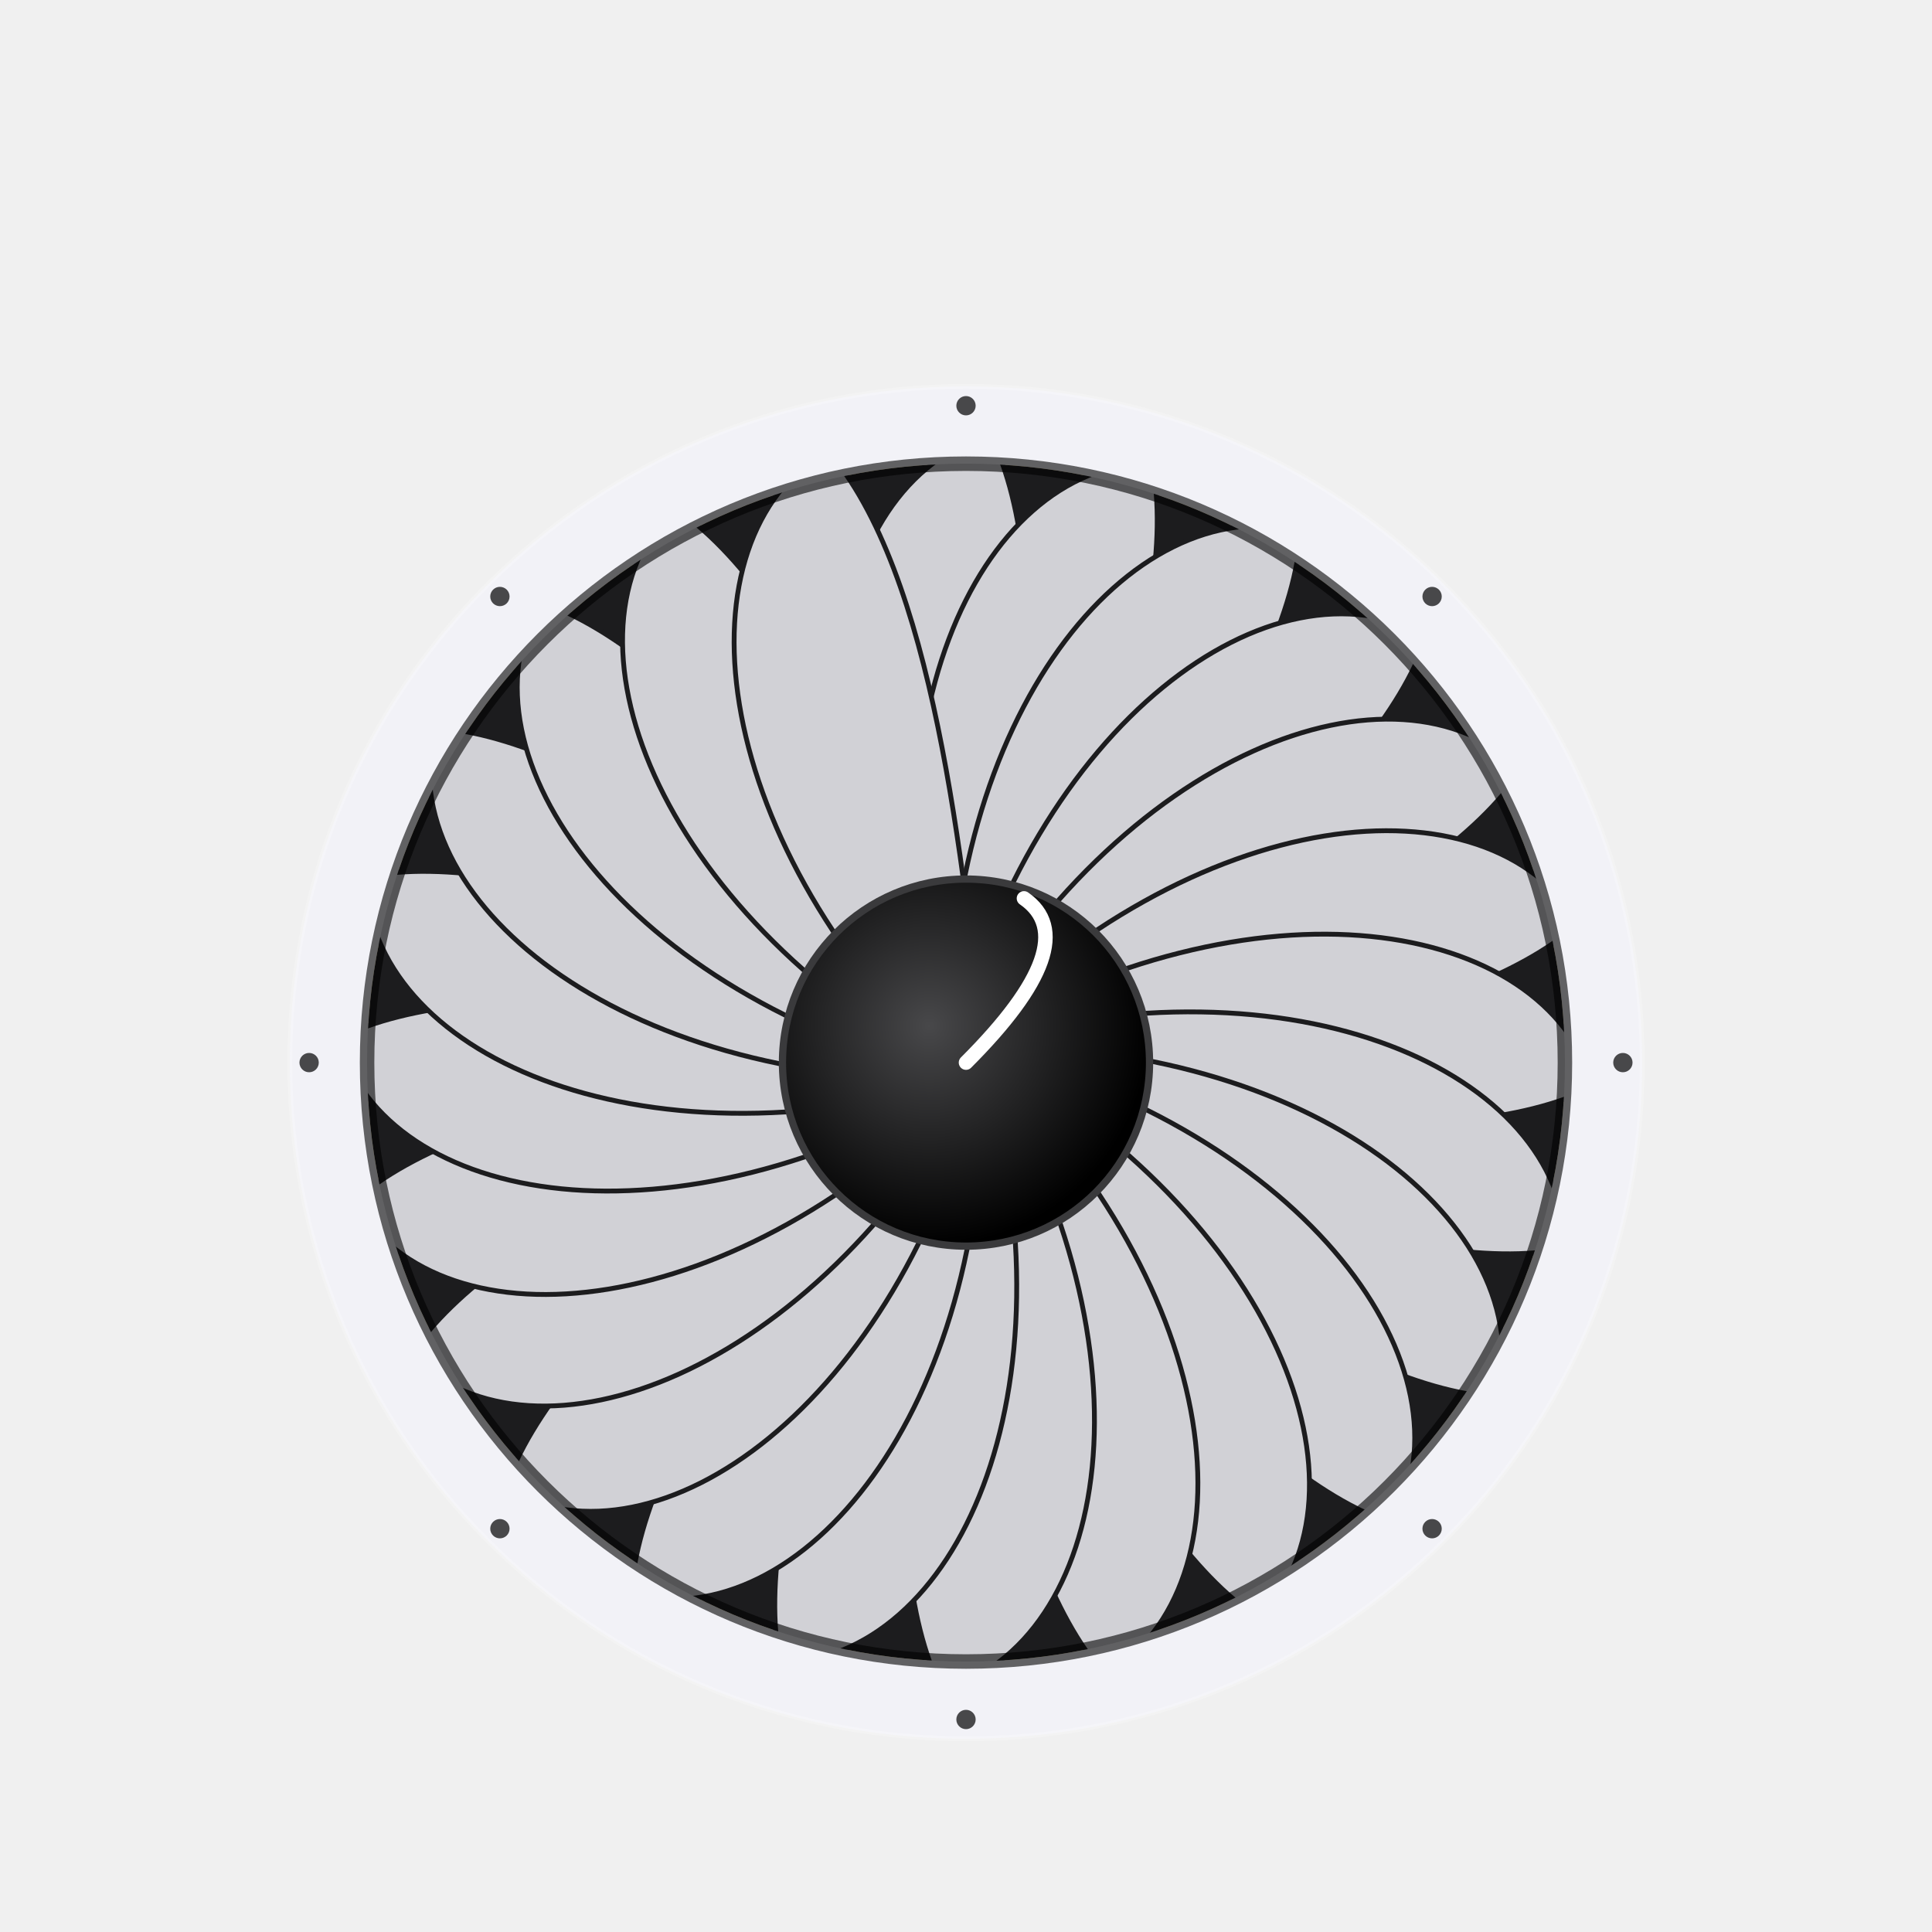
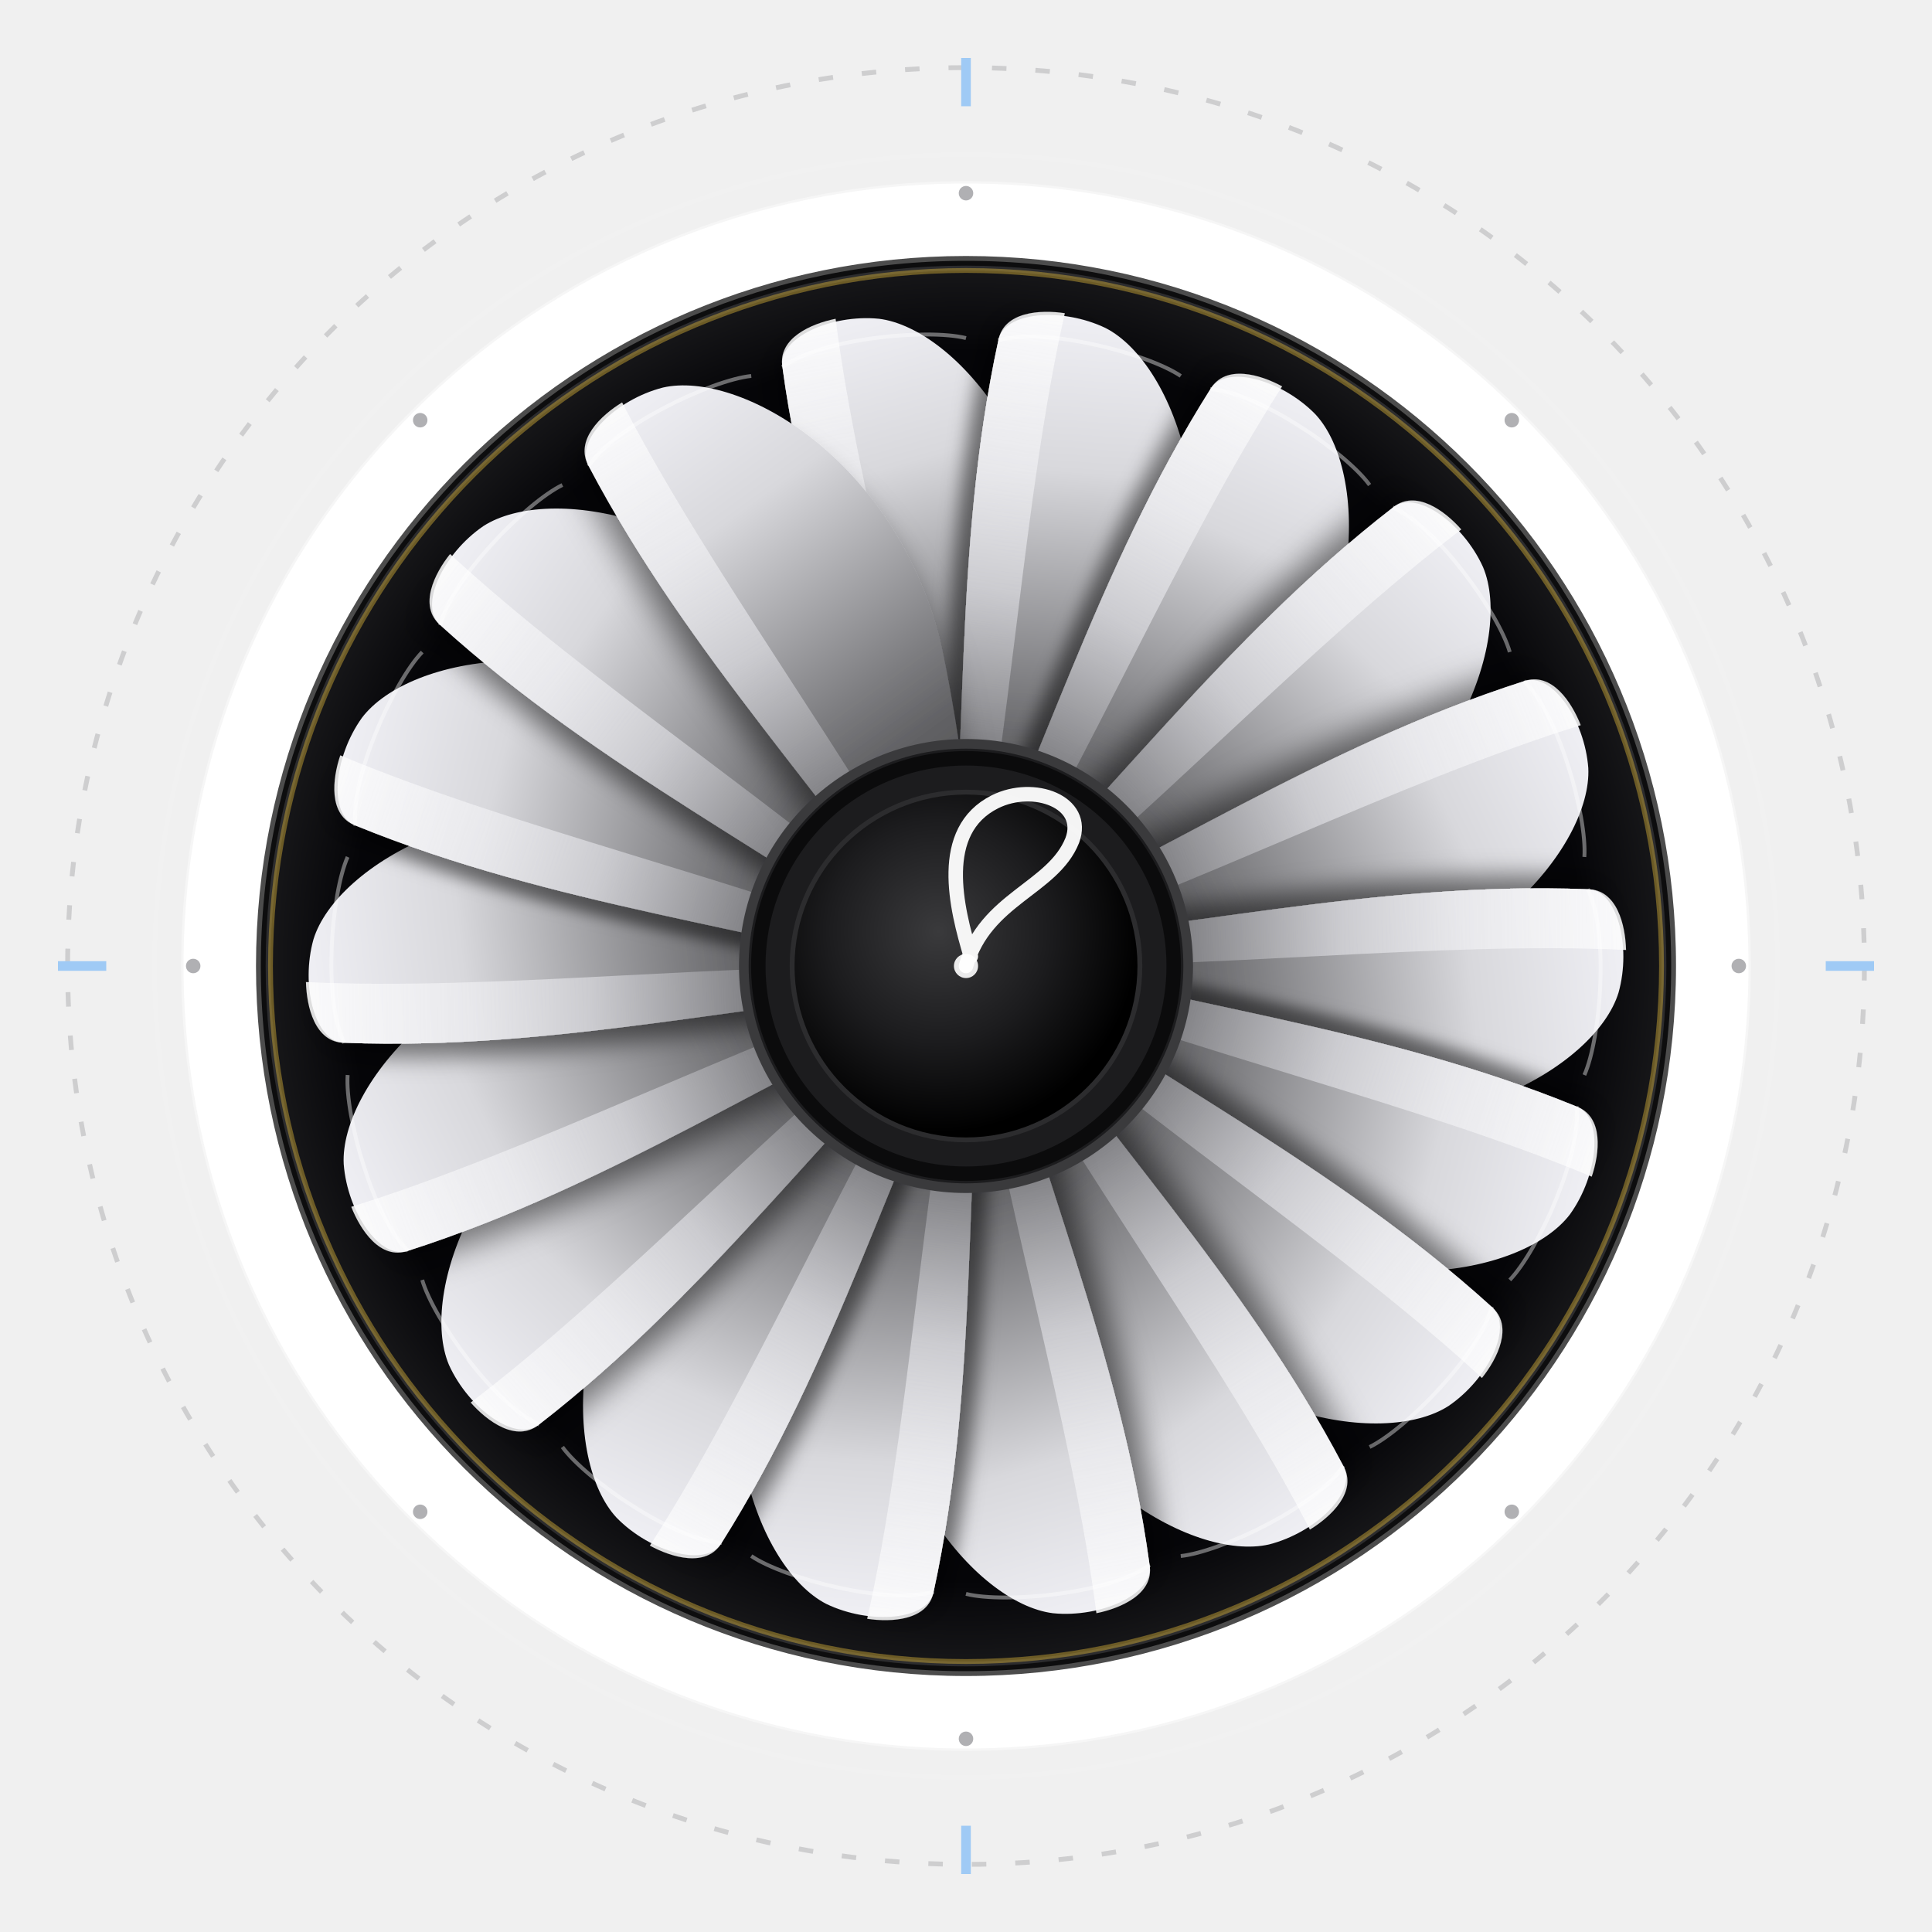
<svg xmlns="http://www.w3.org/2000/svg" viewBox="0 0 400 400" fill="none">
  <defs>
-     <linearGradient id="titanium" x1="0" y1="0" x2="400" y2="400">
-       <stop offset="0%" stop-color="#F2F2F7" />
-       <stop offset="50%" stop-color="#8E8E93" />
+     <linearGradient id="pwNacelle" x1="0" y1="0" x2="400" y2="400">
+       <stop offset="0%" stop-color="#FFFFFF" />
+       <stop offset="25%" stop-color="#D1D1D6" />
+       <stop offset="60%" stop-color="#8E8E93" />
      <stop offset="100%" stop-color="#1C1C1E" />
    </linearGradient>
-     <linearGradient id="bladeGrad" x1="0" y1="90" x2="0" y2="220">
-       <stop offset="0%" stop-color="#D1D1D6" />
-       <stop offset="100%" stop-color="#3A3A3C" />
+     <linearGradient id="pwBlade" x1="180" y1="60" x2="220" y2="200" gradientUnits="userSpaceOnUse">
+       <stop offset="0%" stop-color="#F2F2F7" />
+       <stop offset="25%" stop-color="#D8D8DC" />
+       <stop offset="65%" stop-color="#636366" />
+       <stop offset="100%" stop-color="#2C2C2E" />
    </linearGradient>
-     <linearGradient id="kevlar" x1="0" y1="0" x2="400" y2="400">
-       <stop offset="0%" stop-color="#D4C07B" />
-       <stop offset="100%" stop-color="#8B7B3E" />
+     <linearGradient id="bladeHighlight" x1="165" y1="60" x2="190" y2="190" gradientUnits="userSpaceOnUse">
+       <stop offset="0%" stop-color="#FFFFFF" stop-opacity="0.9" />
+       <stop offset="50%" stop-color="#E5E5EA" stop-opacity="0.6" />
+       <stop offset="100%" stop-color="#8E8E93" stop-opacity="0.1" />
    </linearGradient>
-     <radialGradient id="spinner" cx="40%" cy="40%" r="60%">
-       <stop offset="0%" stop-color="#48484A" />
+     <radialGradient id="pwSpinner" cx="42%" cy="40%" r="58%">
+       <stop offset="0%" stop-color="#3A3A3C" />
+       <stop offset="55%" stop-color="#1C1C1E" />
      <stop offset="100%" stop-color="#000000" />
    </radialGradient>
-     <radialGradient id="backGlow" cx="50%" cy="50%" r="50%">
-       <stop offset="0%" stop-color="#0A84FF" />
-       <stop offset="100%" stop-color="transparent" />
+     <radialGradient id="deepIntake" cx="50%" cy="50%" r="50%">
+       <stop offset="0%" stop-color="#000000" />
+       <stop offset="85%" stop-color="#050508" />
+       <stop offset="100%" stop-color="#1C1C1E" />
    </radialGradient>
-     <path id="fan" d="M196 220 C 160 160, 170 100, 205 90 C 220 120, 210 180, 204 220 Z" fill="url(#bladeGrad)" stroke="#1C1C1E" stroke-width="1" />
-     <filter id="glow">
-       <feGaussianBlur stdDeviation="12" result="blur" />
+     <filter id="bladeShadow" x="-20%" y="-20%" width="140%" height="140%">
+       <feDropShadow dx="-2" dy="4" stdDeviation="3" flood-color="#000000" flood-opacity="0.5" />
+     </filter>
+     <filter id="softGlow">
+       <feGaussianBlur stdDeviation="8" result="blur" />
      <feComposite in="SourceGraphic" in2="blur" operator="over" />
    </filter>
+     <g id="singleBlade" filter="url(#bladeShadow)">
+       <path d="M 194 195                 C 186 160, 168 120, 162 76                 C 161 70, 172 65, 182 66                 C 198 68, 222 96, 218 135                 C 214 165, 206 188, 206 195 Z" fill="url(#pwBlade)" />
+       <path d="M 194 195                 C 186 160, 168 120, 162 76                 C 161 70, 168 67, 173 66                C 178 105, 192 150, 199 195 Z" fill="url(#bladeHighlight)" />
+       <path d="M 162 76 C 170 70, 192 68, 200 70" stroke="#FFFFFF" stroke-width="0.8" opacity="0.4" fill="none" />
+     </g>
  </defs>
-   <circle cx="200" cy="220" r="110" fill="url(#backGlow)" opacity="0.5" filter="url(#glow)" />
-   <circle cx="200" cy="220" r="126" fill="#1C1C1E" stroke="url(#kevlar)" stroke-width="4" />
+   <g opacity="0.35">
+     <circle cx="200" cy="200" r="186" fill="none" stroke="#8E8E93" stroke-width="1" stroke-dasharray="3 6" />
+     <circle cx="200" cy="200" r="168" fill="none" stroke="rgba(255,255,255,0.15)" stroke-width="1" />
+     <line x1="200" y1="12" x2="200" y2="22" stroke="#0A84FF" stroke-width="2" />
+     <line x1="200" y1="378" x2="200" y2="388" stroke="#0A84FF" stroke-width="2" />
+     <line x1="12" y1="200" x2="22" y2="200" stroke="#0A84FF" stroke-width="2" />
+     <line x1="378" y1="200" x2="388" y2="200" stroke="#0A84FF" stroke-width="2" />
+   </g>
+   <circle cx="200" cy="200" r="148" fill="url(#deepIntake)" />
+   <circle cx="200" cy="200" r="146" fill="none" stroke="#2C2C2E" stroke-width="4" />
+   <circle cx="200" cy="200" r="144" fill="none" stroke="#D4AF37" stroke-width="1" opacity="0.45" />
  <g>
-     <use href="#fan" transform="rotate(0 200 220)" />
-     <use href="#fan" transform="rotate(15 200 220)" />
-     <use href="#fan" transform="rotate(30 200 220)" />
-     <use href="#fan" transform="rotate(45 200 220)" />
-     <use href="#fan" transform="rotate(60 200 220)" />
-     <use href="#fan" transform="rotate(75 200 220)" />
-     <use href="#fan" transform="rotate(90 200 220)" />
-     <use href="#fan" transform="rotate(105 200 220)" />
-     <use href="#fan" transform="rotate(120 200 220)" />
-     <use href="#fan" transform="rotate(135 200 220)" />
-     <use href="#fan" transform="rotate(150 200 220)" />
-     <use href="#fan" transform="rotate(165 200 220)" />
-     <use href="#fan" transform="rotate(180 200 220)" />
-     <use href="#fan" transform="rotate(195 200 220)" />
-     <use href="#fan" transform="rotate(210 200 220)" />
-     <use href="#fan" transform="rotate(225 200 220)" />
-     <use href="#fan" transform="rotate(240 200 220)" />
-     <use href="#fan" transform="rotate(255 200 220)" />
-     <use href="#fan" transform="rotate(270 200 220)" />
-     <use href="#fan" transform="rotate(285 200 220)" />
-     <use href="#fan" transform="rotate(300 200 220)" />
-     <use href="#fan" transform="rotate(315 200 220)" />
-     <use href="#fan" transform="rotate(330 200 220)" />
-     <use href="#fan" transform="rotate(345 200 220)" />
+     <use href="#singleBlade" transform="rotate(0 200 200)" />
+     <use href="#singleBlade" transform="rotate(20 200 200)" />
+     <use href="#singleBlade" transform="rotate(40 200 200)" />
+     <use href="#singleBlade" transform="rotate(60 200 200)" />
+     <use href="#singleBlade" transform="rotate(80 200 200)" />
+     <use href="#singleBlade" transform="rotate(100 200 200)" />
+     <use href="#singleBlade" transform="rotate(120 200 200)" />
+     <use href="#singleBlade" transform="rotate(140 200 200)" />
+     <use href="#singleBlade" transform="rotate(160 200 200)" />
+     <use href="#singleBlade" transform="rotate(180 200 200)" />
+     <use href="#singleBlade" transform="rotate(200 200 200)" />
+     <use href="#singleBlade" transform="rotate(220 200 200)" />
+     <use href="#singleBlade" transform="rotate(240 200 200)" />
+     <use href="#singleBlade" transform="rotate(260 200 200)" />
+     <use href="#singleBlade" transform="rotate(280 200 200)" />
+     <use href="#singleBlade" transform="rotate(300 200 200)" />
+     <use href="#singleBlade" transform="rotate(320 200 200)" />
+     <use href="#singleBlade" transform="rotate(340 200 200)" />
  </g>
-   <circle cx="200" cy="220" r="38" fill="url(#spinner)" />
-   <circle cx="200" cy="220" r="38" fill="none" stroke="#3A3A3C" stroke-width="1.5" />
-   <path d="M 200 220 Q 225 195, 212 186" stroke="#FFFFFF" stroke-width="3" stroke-linecap="round" fill="none" />
-   <circle cx="200" cy="220" r="132" fill="none" stroke="url(#titanium)" stroke-width="16" />
-   <circle cx="200" cy="220" r="124" fill="none" stroke="#000000" stroke-width="3" opacity="0.6" />
-   <circle cx="200" cy="220" r="140" fill="none" stroke="rgba(255,255,255,0.2)" stroke-width="1" />
-   <g fill="#48484A">
-     <circle cx="200" cy="84" r="2" />
-     <circle cx="200" cy="356" r="2" />
-     <circle cx="64" cy="220" r="2" />
-     <circle cx="336" cy="220" r="2" />
-     <circle cx="103.5" cy="123.5" r="2" />
-     <circle cx="296.5" cy="316.5" r="2" />
-     <circle cx="103.5" cy="316.5" r="2" />
-     <circle cx="296.5" cy="123.5" r="2" />
+   <circle cx="200" cy="200" r="46" fill="#1C1C1E" stroke="#3A3A3C" stroke-width="2" />
+   <circle cx="200" cy="200" r="43" fill="none" stroke="#000000" stroke-width="3" opacity="0.6" />
+   <circle cx="200" cy="200" r="36" fill="url(#pwSpinner)" />
+   <circle cx="200" cy="200" r="36" fill="none" stroke="#2C2C2E" stroke-width="1" />
+   <path d="M 200 200             C 204 186, 218 184, 222 174             C 225 166, 214 162, 206 166             C 194 172, 198 188, 201 198" stroke="#FFFFFF" stroke-width="3" stroke-linecap="round" fill="none" opacity="0.95" />
+   <circle cx="200" cy="200" r="2.5" fill="#FFFFFF" opacity="0.9" />
+   <circle cx="200" cy="200" r="154" fill="none" stroke="url(#pwNacelle)" stroke-width="16" />
+   <circle cx="200" cy="200" r="162" fill="none" stroke="#FFFFFF" stroke-width="1" opacity="0.4" />
+   <circle cx="200" cy="200" r="146" fill="none" stroke="#000000" stroke-width="2" opacity="0.7" />
+   <g fill="#8E8E93" opacity="0.7">
+     <circle cx="200" cy="40" r="1.5" />
+     <circle cx="200" cy="360" r="1.5" />
+     <circle cx="40" cy="200" r="1.5" />
+     <circle cx="360" cy="200" r="1.5" />
+     <circle cx="87" cy="87" r="1.5" />
+     <circle cx="313" cy="313" r="1.5" />
+     <circle cx="87" cy="313" r="1.5" />
+     <circle cx="313" cy="87" r="1.5" />
  </g>
</svg>
